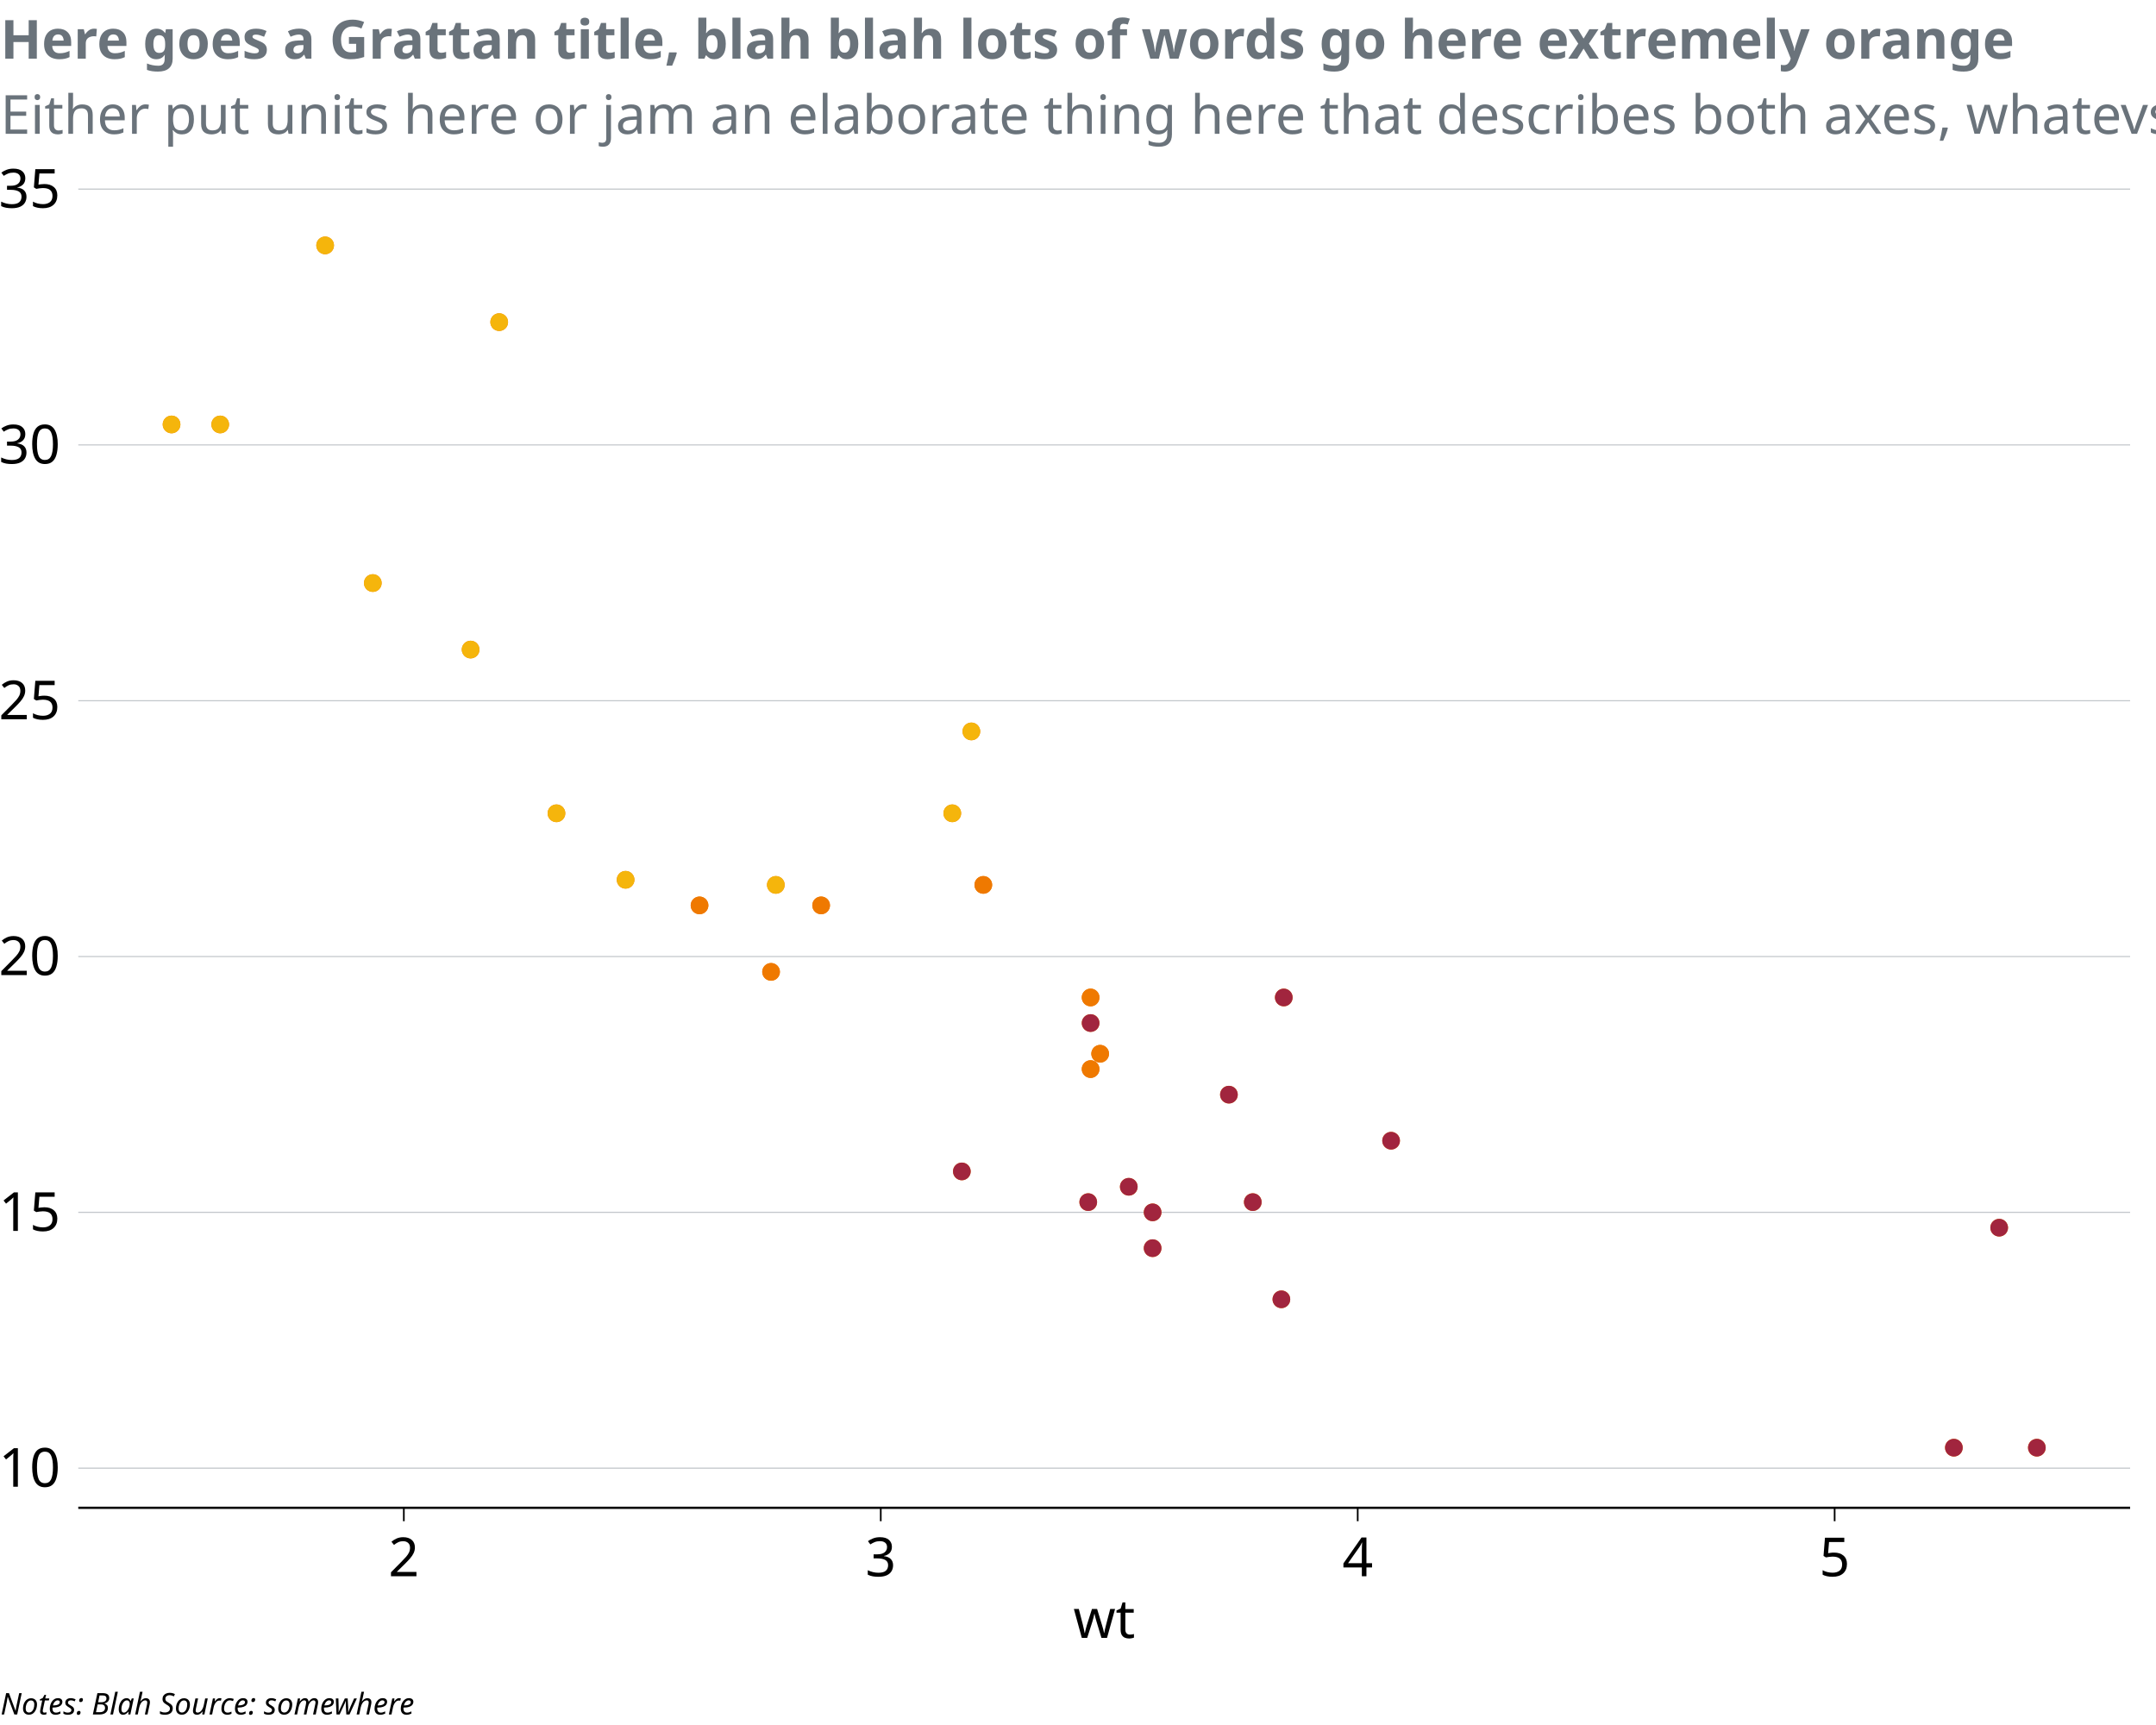
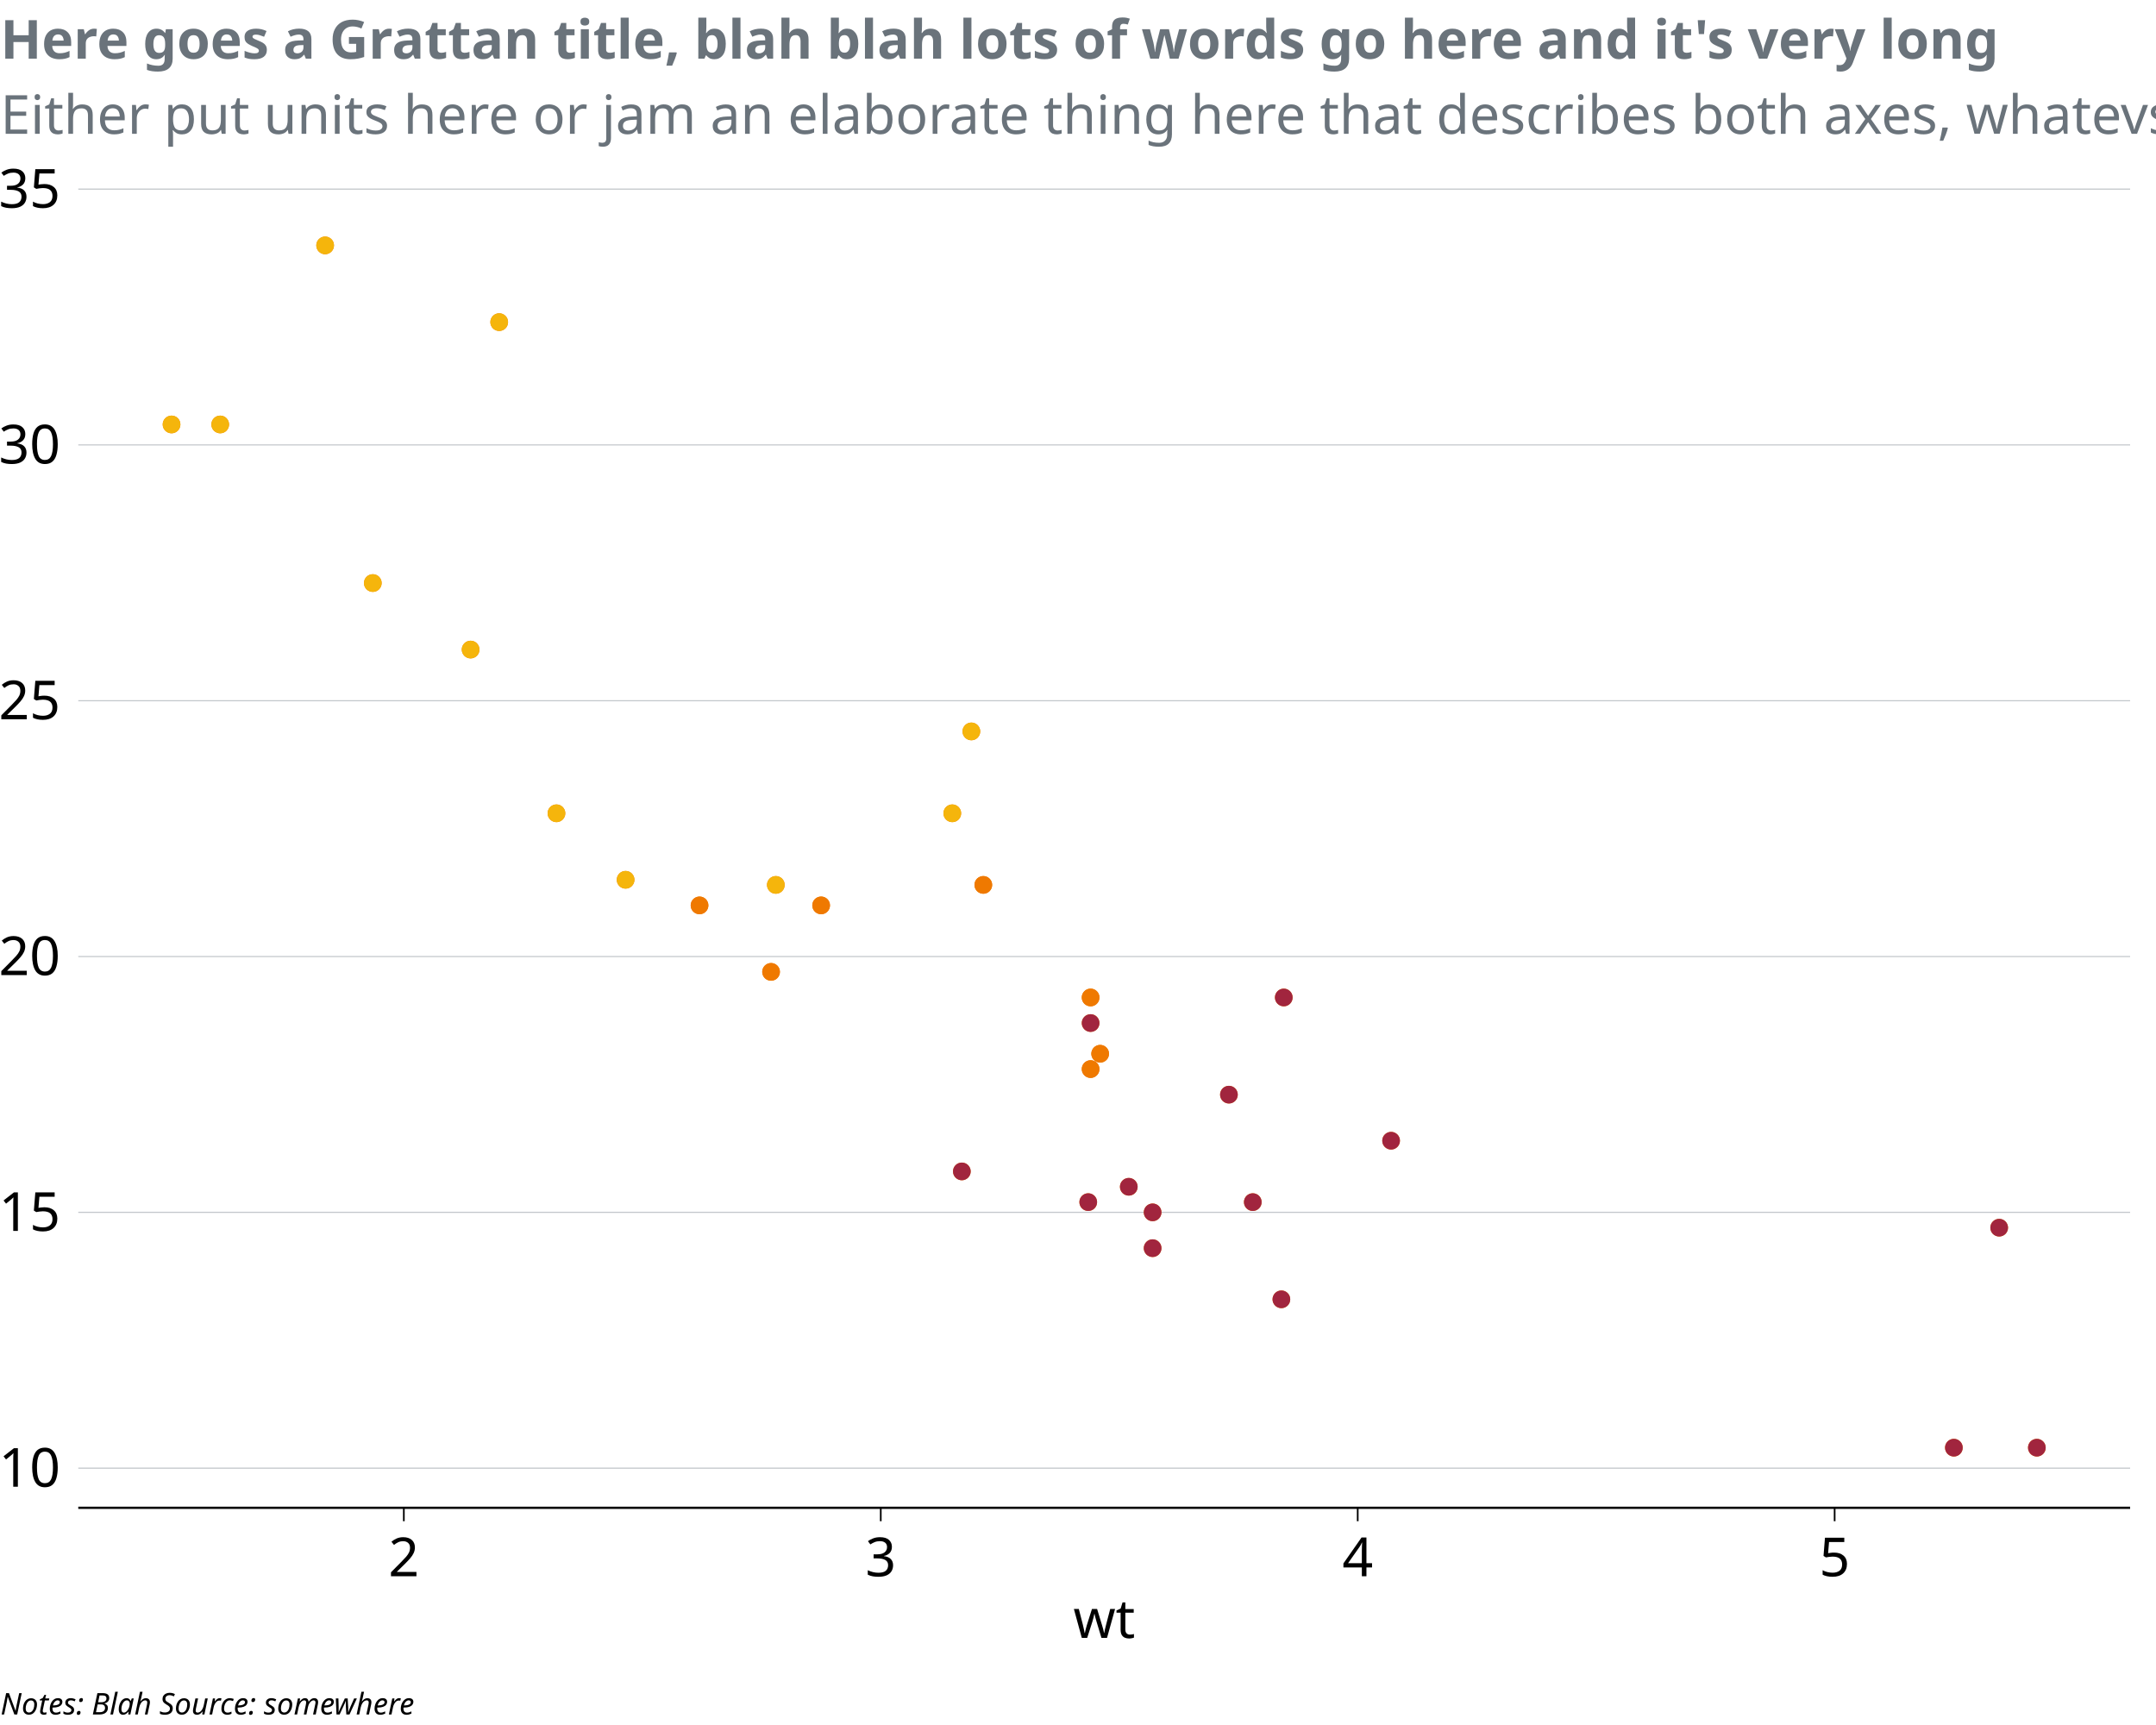
<svg xmlns="http://www.w3.org/2000/svg" class="svglite" data-engine-version="2.0" width="720.00pt" height="576.00pt" viewBox="0 0 720.00 576.00">
  <defs>
    <style type="text/css">
    .svglite line, .svglite polyline, .svglite polygon, .svglite path, .svglite rect, .svglite circle {
      fill: none;
      stroke: #000000;
      stroke-linecap: round;
      stroke-linejoin: round;
      stroke-miterlimit: 10.00;
    }
  </style>
  </defs>
  <rect width="100%" height="100%" style="stroke: none; fill: #FFFFFF;" />
  <defs>
    <clipPath id="cpMC4wMHw3MjAuMDB8MC4wMHw1NzYuMDA=">
      <rect x="0.00" y="0.00" width="720.00" height="576.00" />
    </clipPath>
  </defs>
  <g clip-path="url(#cpMC4wMHw3MjAuMDB8MC4wMHw1NzYuMDA=)">
    <rect x="0.00" y="0.00" width="720.00" height="576.00" style="stroke-width: 0.75; stroke: none; fill: #FFFFFF;" />
  </g>
  <defs>
    <clipPath id="cpMjYuMTR8NzExLjM2fDYxLjg2fDUwMy40Nw==">
      <rect x="26.14" y="61.86" width="685.22" height="441.61" />
    </clipPath>
  </defs>
  <g clip-path="url(#cpMjYuMTR8NzExLjM2fDYxLjg2fDUwMy40Nw==)">
    <rect x="26.14" y="61.86" width="685.22" height="441.61" style="stroke-width: 0.75; stroke: none; fill: #FFFFFF;" />
    <polyline points="26.14,490.23 711.36,490.23 " style="stroke-width: 0.38; stroke: #C3C7CB; stroke-linecap: butt;" />
    <polyline points="26.14,404.82 711.36,404.82 " style="stroke-width: 0.38; stroke: #C3C7CB; stroke-linecap: butt;" />
    <polyline points="26.14,319.40 711.36,319.40 " style="stroke-width: 0.38; stroke: #C3C7CB; stroke-linecap: butt;" />
    <polyline points="26.14,233.98 711.36,233.98 " style="stroke-width: 0.38; stroke: #C3C7CB; stroke-linecap: butt;" />
    <polyline points="26.14,148.56 711.36,148.56 " style="stroke-width: 0.38; stroke: #C3C7CB; stroke-linecap: butt;" />
    <polyline points="26.14,63.15 711.36,63.15 " style="stroke-width: 0.38; stroke: #C3C7CB; stroke-linecap: butt;" />
    <circle cx="233.61" cy="302.32" r="2.60" style="stroke-width: 0.71; stroke: #EF7900; fill: #EF7900;" />
    <circle cx="274.22" cy="302.32" r="2.60" style="stroke-width: 0.71; stroke: #EF7900; fill: #EF7900;" />
    <circle cx="185.83" cy="271.57" r="2.60" style="stroke-width: 0.71; stroke: #EF7900; fill: #EF7900;" />
    <circle cx="328.38" cy="295.48" r="2.60" style="stroke-width: 0.71; stroke: #EF7900; fill: #EF7900;" />
    <circle cx="364.21" cy="341.61" r="2.60" style="stroke-width: 0.71; stroke: #EF7900; fill: #EF7900;" />
    <circle cx="367.40" cy="351.86" r="2.60" style="stroke-width: 0.71; stroke: #EF7900; fill: #EF7900;" />
    <circle cx="384.92" cy="416.78" r="2.60" style="stroke-width: 0.71; stroke: #EF7900; fill: #EF7900;" />
    <circle cx="324.39" cy="244.23" r="2.60" style="stroke-width: 0.71; stroke: #EF7900; fill: #EF7900;" />
    <circle cx="318.02" cy="271.57" r="2.60" style="stroke-width: 0.71; stroke: #EF7900; fill: #EF7900;" />
    <circle cx="364.21" cy="333.07" r="2.60" style="stroke-width: 0.71; stroke: #EF7900; fill: #EF7900;" />
    <circle cx="364.21" cy="356.98" r="2.60" style="stroke-width: 0.71; stroke: #EF7900; fill: #EF7900;" />
    <circle cx="464.56" cy="380.90" r="2.60" style="stroke-width: 0.71; stroke: #EF7900; fill: #EF7900;" />
    <circle cx="410.40" cy="365.52" r="2.60" style="stroke-width: 0.71; stroke: #EF7900; fill: #EF7900;" />
    <circle cx="418.37" cy="401.40" r="2.60" style="stroke-width: 0.71; stroke: #EF7900; fill: #EF7900;" />
    <circle cx="652.50" cy="483.40" r="2.60" style="stroke-width: 0.71; stroke: #EF7900; fill: #EF7900;" />
    <circle cx="680.21" cy="483.40" r="2.60" style="stroke-width: 0.71; stroke: #EF7900; fill: #EF7900;" />
    <circle cx="667.63" cy="409.94" r="2.60" style="stroke-width: 0.71; stroke: #EF7900; fill: #EF7900;" />
    <circle cx="166.71" cy="107.56" r="2.60" style="stroke-width: 0.71; stroke: #EF7900; fill: #EF7900;" />
    <circle cx="73.54" cy="141.73" r="2.60" style="stroke-width: 0.71; stroke: #EF7900; fill: #EF7900;" />
    <circle cx="108.58" cy="81.94" r="2.60" style="stroke-width: 0.71; stroke: #EF7900; fill: #EF7900;" />
    <circle cx="208.92" cy="293.77" r="2.60" style="stroke-width: 0.71; stroke: #EF7900; fill: #EF7900;" />
    <circle cx="376.96" cy="396.28" r="2.60" style="stroke-width: 0.71; stroke: #EF7900; fill: #EF7900;" />
    <circle cx="363.42" cy="401.40" r="2.60" style="stroke-width: 0.71; stroke: #EF7900; fill: #EF7900;" />
    <circle cx="427.92" cy="433.86" r="2.60" style="stroke-width: 0.71; stroke: #EF7900; fill: #EF7900;" />
    <circle cx="428.72" cy="333.07" r="2.60" style="stroke-width: 0.71; stroke: #EF7900; fill: #EF7900;" />
    <circle cx="124.50" cy="194.69" r="2.60" style="stroke-width: 0.71; stroke: #EF7900; fill: #EF7900;" />
    <circle cx="157.16" cy="216.90" r="2.60" style="stroke-width: 0.71; stroke: #EF7900; fill: #EF7900;" />
    <circle cx="57.29" cy="141.73" r="2.60" style="stroke-width: 0.71; stroke: #EF7900; fill: #EF7900;" />
    <circle cx="321.21" cy="391.15" r="2.60" style="stroke-width: 0.71; stroke: #EF7900; fill: #EF7900;" />
    <circle cx="257.50" cy="324.52" r="2.60" style="stroke-width: 0.71; stroke: #EF7900; fill: #EF7900;" />
    <circle cx="384.92" cy="404.82" r="2.60" style="stroke-width: 0.71; stroke: #EF7900; fill: #EF7900;" />
    <circle cx="259.09" cy="295.48" r="2.60" style="stroke-width: 0.71; stroke: #EF7900; fill: #EF7900;" />
    <circle cx="233.61" cy="302.32" r="2.60" style="stroke-width: 0.71; stroke: #EF7900; fill: #EF7900;" />
    <circle cx="274.22" cy="302.32" r="2.60" style="stroke-width: 0.71; stroke: #EF7900; fill: #EF7900;" />
    <circle cx="185.83" cy="271.57" r="2.60" style="stroke-width: 0.71; stroke: #F5B50C; fill: #F5B50C;" />
    <circle cx="328.38" cy="295.48" r="2.60" style="stroke-width: 0.71; stroke: #EF7900; fill: #EF7900;" />
    <circle cx="364.21" cy="341.61" r="2.60" style="stroke-width: 0.71; stroke: #A1253E; fill: #A1253E;" />
    <circle cx="367.40" cy="351.86" r="2.60" style="stroke-width: 0.71; stroke: #EF7900; fill: #EF7900;" />
    <circle cx="384.92" cy="416.78" r="2.60" style="stroke-width: 0.71; stroke: #A1253E; fill: #A1253E;" />
    <circle cx="324.39" cy="244.23" r="2.60" style="stroke-width: 0.71; stroke: #F5B50C; fill: #F5B50C;" />
    <circle cx="318.02" cy="271.57" r="2.60" style="stroke-width: 0.71; stroke: #F5B50C; fill: #F5B50C;" />
    <circle cx="364.21" cy="333.07" r="2.60" style="stroke-width: 0.71; stroke: #EF7900; fill: #EF7900;" />
    <circle cx="364.21" cy="356.98" r="2.60" style="stroke-width: 0.71; stroke: #EF7900; fill: #EF7900;" />
    <circle cx="464.56" cy="380.90" r="2.60" style="stroke-width: 0.71; stroke: #A1253E; fill: #A1253E;" />
    <circle cx="410.40" cy="365.52" r="2.60" style="stroke-width: 0.71; stroke: #A1253E; fill: #A1253E;" />
    <circle cx="418.37" cy="401.40" r="2.60" style="stroke-width: 0.71; stroke: #A1253E; fill: #A1253E;" />
    <circle cx="652.50" cy="483.40" r="2.60" style="stroke-width: 0.71; stroke: #A1253E; fill: #A1253E;" />
    <circle cx="680.21" cy="483.40" r="2.60" style="stroke-width: 0.71; stroke: #A1253E; fill: #A1253E;" />
    <circle cx="667.63" cy="409.94" r="2.60" style="stroke-width: 0.71; stroke: #A1253E; fill: #A1253E;" />
    <circle cx="166.71" cy="107.56" r="2.60" style="stroke-width: 0.71; stroke: #F5B50C; fill: #F5B50C;" />
    <circle cx="73.54" cy="141.73" r="2.60" style="stroke-width: 0.71; stroke: #F5B50C; fill: #F5B50C;" />
    <circle cx="108.58" cy="81.94" r="2.60" style="stroke-width: 0.71; stroke: #F5B50C; fill: #F5B50C;" />
    <circle cx="208.92" cy="293.77" r="2.60" style="stroke-width: 0.71; stroke: #F5B50C; fill: #F5B50C;" />
    <circle cx="376.96" cy="396.28" r="2.60" style="stroke-width: 0.71; stroke: #A1253E; fill: #A1253E;" />
    <circle cx="363.42" cy="401.40" r="2.60" style="stroke-width: 0.71; stroke: #A1253E; fill: #A1253E;" />
    <circle cx="427.92" cy="433.86" r="2.60" style="stroke-width: 0.71; stroke: #A1253E; fill: #A1253E;" />
    <circle cx="428.72" cy="333.07" r="2.60" style="stroke-width: 0.71; stroke: #A1253E; fill: #A1253E;" />
    <circle cx="124.50" cy="194.69" r="2.60" style="stroke-width: 0.71; stroke: #F5B50C; fill: #F5B50C;" />
    <circle cx="157.16" cy="216.90" r="2.60" style="stroke-width: 0.71; stroke: #F5B50C; fill: #F5B50C;" />
    <circle cx="57.29" cy="141.73" r="2.60" style="stroke-width: 0.71; stroke: #F5B50C; fill: #F5B50C;" />
    <circle cx="321.21" cy="391.15" r="2.60" style="stroke-width: 0.71; stroke: #A1253E; fill: #A1253E;" />
    <circle cx="257.50" cy="324.52" r="2.60" style="stroke-width: 0.71; stroke: #EF7900; fill: #EF7900;" />
    <circle cx="384.92" cy="404.82" r="2.60" style="stroke-width: 0.71; stroke: #A1253E; fill: #A1253E;" />
    <circle cx="259.09" cy="295.48" r="2.60" style="stroke-width: 0.71; stroke: #F5B50C; fill: #F5B50C;" />
  </g>
  <g clip-path="url(#cpMC4wMHw3MjAuMDB8MC4wMHw1NzYuMDA=)">
    <text x="20.17" y="496.43" text-anchor="end" style="font-size: 18.00px; font-family: sans;" textLength="20.02px" lengthAdjust="spacingAndGlyphs">10</text>
    <text x="20.17" y="411.01" text-anchor="end" style="font-size: 18.00px; font-family: sans;" textLength="20.02px" lengthAdjust="spacingAndGlyphs">15</text>
    <text x="20.17" y="325.59" text-anchor="end" style="font-size: 18.00px; font-family: sans;" textLength="20.02px" lengthAdjust="spacingAndGlyphs">20</text>
    <text x="20.17" y="240.18" text-anchor="end" style="font-size: 18.00px; font-family: sans;" textLength="20.02px" lengthAdjust="spacingAndGlyphs">25</text>
    <text x="20.17" y="154.76" text-anchor="end" style="font-size: 18.00px; font-family: sans;" textLength="20.02px" lengthAdjust="spacingAndGlyphs">30</text>
    <text x="20.17" y="69.34" text-anchor="end" style="font-size: 18.00px; font-family: sans;" textLength="20.02px" lengthAdjust="spacingAndGlyphs">35</text>
    <polyline points="26.14,503.47 711.36,503.47 " style="stroke-width: 0.75; stroke-linecap: butt;" />
    <polyline points="134.86,507.96 134.86,503.47 " style="stroke-width: 0.56; stroke-linecap: butt;" />
    <polyline points="294.13,507.96 294.13,503.47 " style="stroke-width: 0.56; stroke-linecap: butt;" />
    <polyline points="453.41,507.96 453.41,503.47 " style="stroke-width: 0.56; stroke-linecap: butt;" />
    <polyline points="612.68,507.96 612.68,503.47 " style="stroke-width: 0.56; stroke-linecap: butt;" />
    <text x="134.86" y="526.32" text-anchor="middle" style="font-size: 18.00px; font-family: sans;" textLength="10.01px" lengthAdjust="spacingAndGlyphs">2</text>
    <text x="294.13" y="526.32" text-anchor="middle" style="font-size: 18.00px; font-family: sans;" textLength="10.01px" lengthAdjust="spacingAndGlyphs">3</text>
    <text x="453.41" y="526.32" text-anchor="middle" style="font-size: 18.00px; font-family: sans;" textLength="10.01px" lengthAdjust="spacingAndGlyphs">4</text>
    <text x="612.68" y="526.32" text-anchor="middle" style="font-size: 18.00px; font-family: sans;" textLength="10.01px" lengthAdjust="spacingAndGlyphs">5</text>
    <text x="368.75" y="546.93" text-anchor="middle" style="font-size: 18.00px; font-family: sans;" textLength="18.00px" lengthAdjust="spacingAndGlyphs">wt</text>
    <text x="0.14" y="44.68" style="font-size: 18.00px; fill: #6A737B; font-family: sans;" textLength="682.47px" lengthAdjust="spacingAndGlyphs">Either put units here or jam an elaborate thing here that describes both axes, whatevs</text>
-     <text x="0.14" y="19.59" style="font-size: 18.00px; font-weight: bold; fill: #6A737B; font-family: sans;" textLength="595.38px" lengthAdjust="spacingAndGlyphs">Here goes a Grattan title, blah blah lots of words go here extremely orange</text>
+     <text x="0.14" y="19.59" style="font-size: 18.00px; font-weight: bold; fill: #6A737B; font-family: sans;" textLength="590.81px" lengthAdjust="spacingAndGlyphs">Here goes a Grattan title, blah blah lots of words go here and it's very long</text>
    <text x="0.14" y="572.49" style="font-size: 9.99px; font-style: italic; font-family: sans;" textLength="143.29px" lengthAdjust="spacingAndGlyphs">Notes: Blah Source: somewhere</text>
  </g>
</svg>
